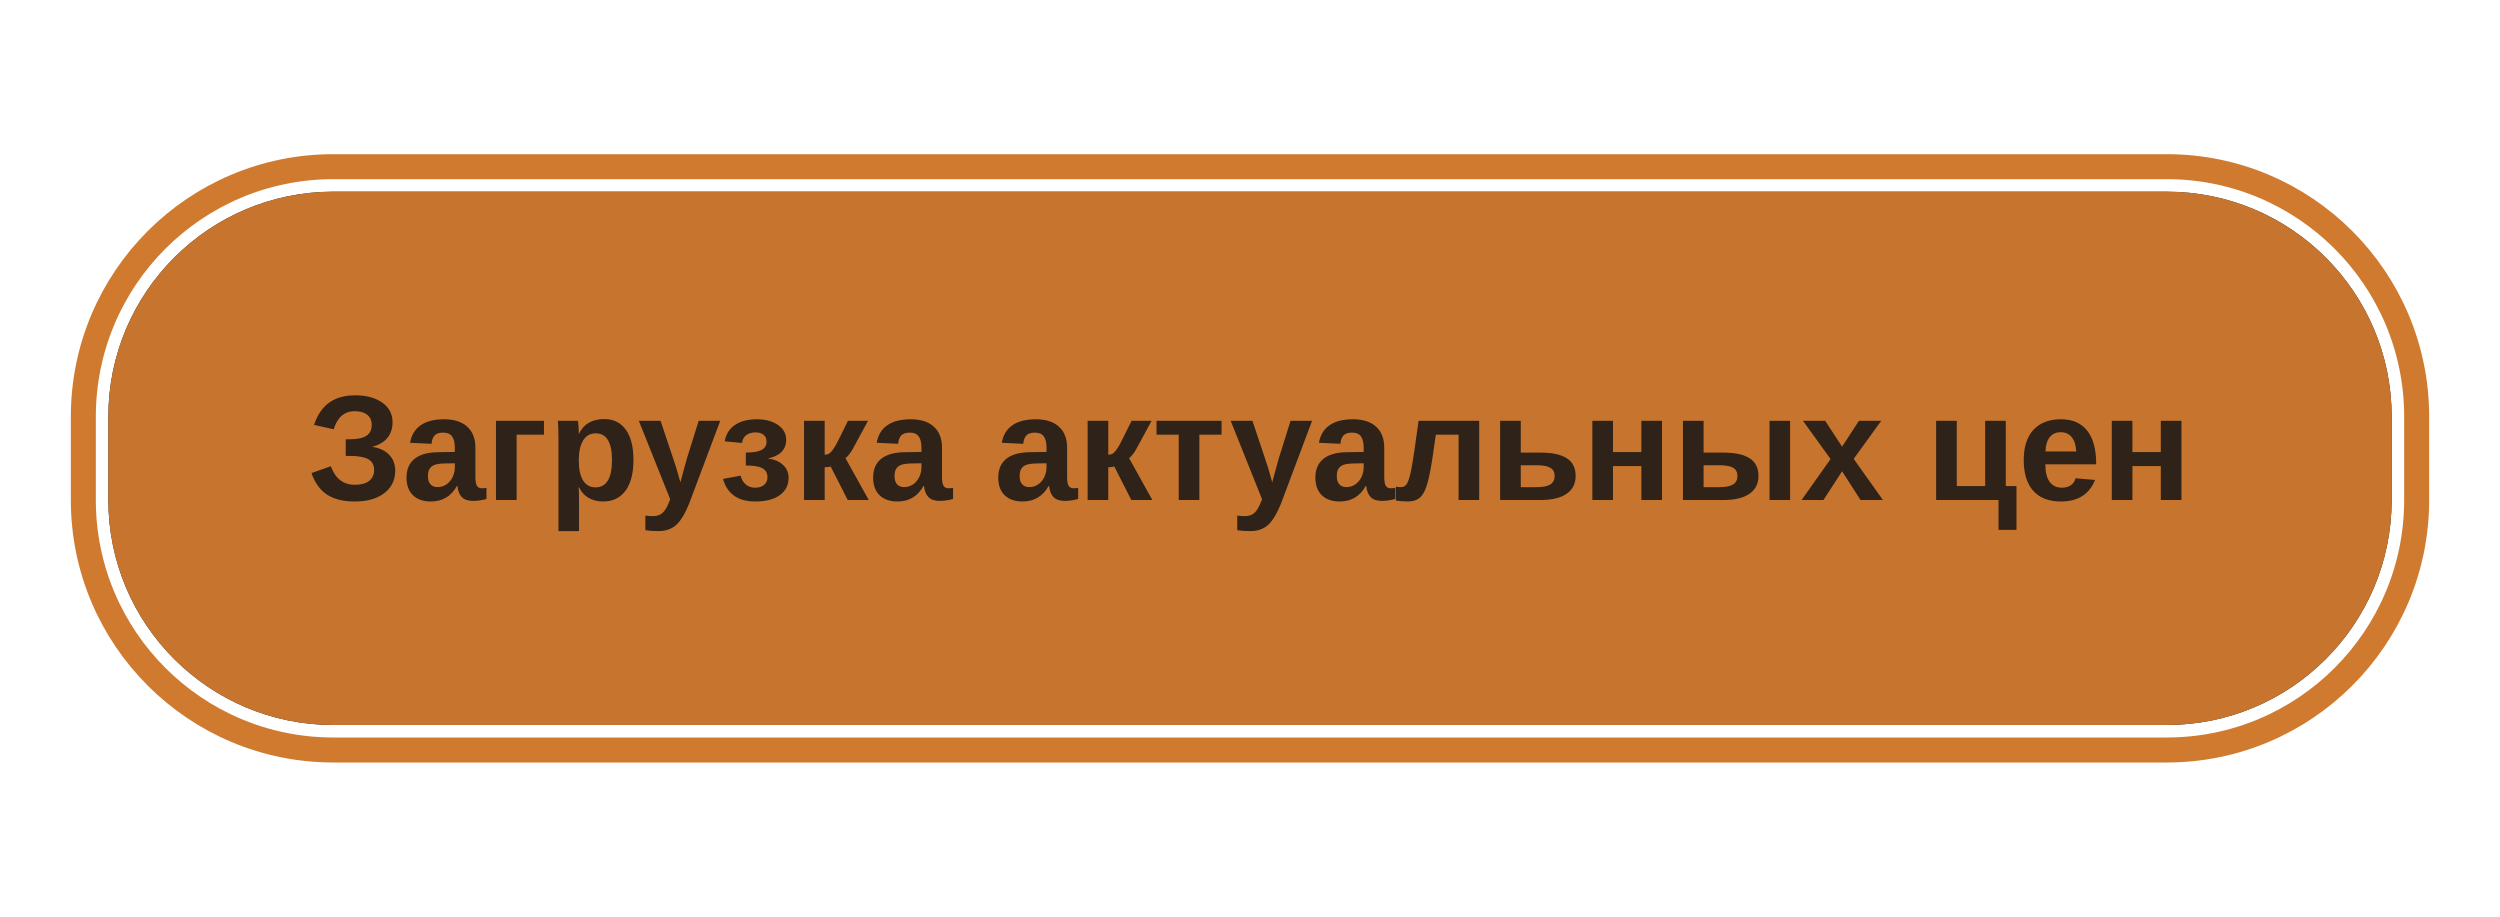
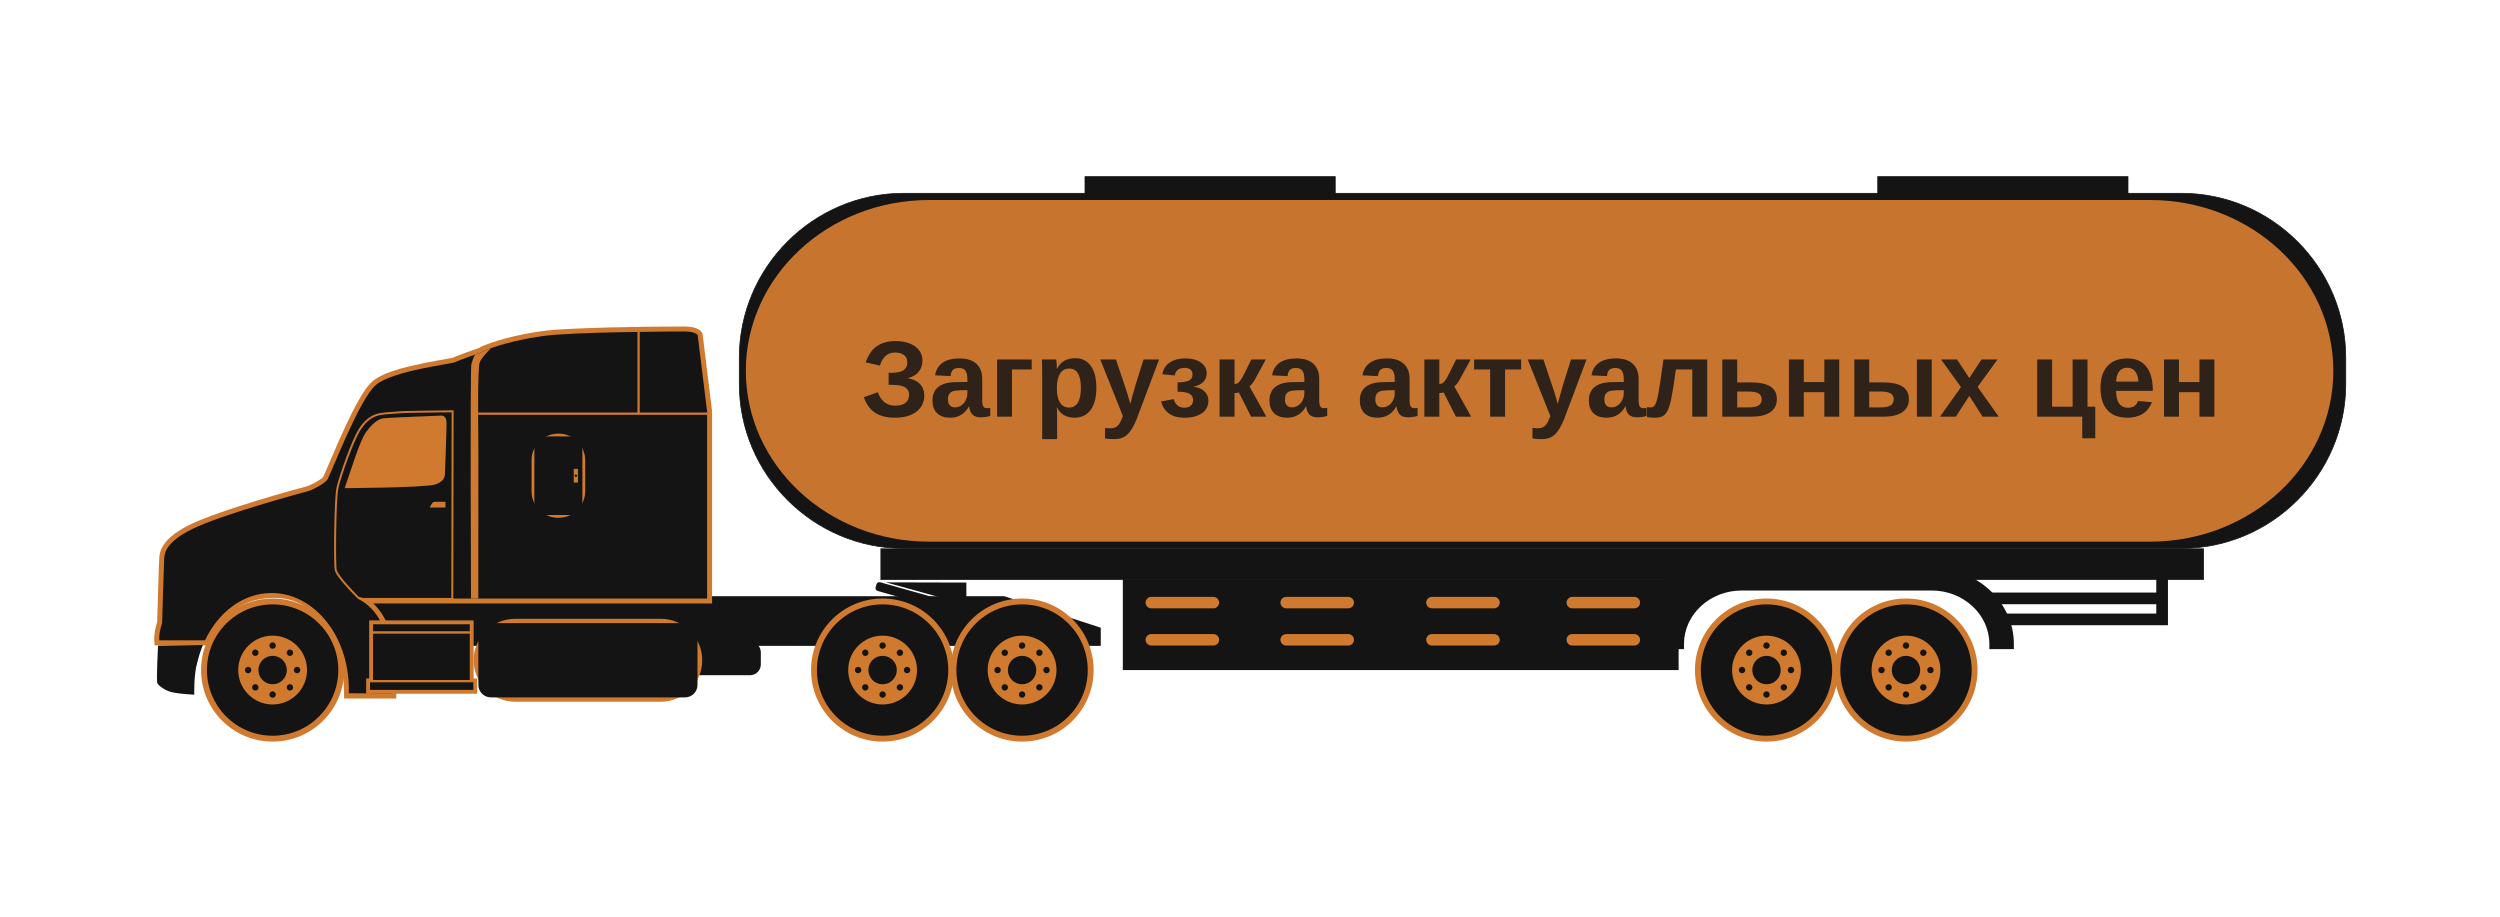
<svg xmlns="http://www.w3.org/2000/svg" viewBox="0 0 600 220" width="600" height="220" role="img" aria-labelledby="title desc">
-   <rect x="20" y="40" width="560" height="140" rx="60" fill="none" stroke="#d07a2f" stroke-width="6" />
-   <rect x="26" y="46" width="548" height="128" rx="54" fill="#141414" />
+   <g id="detailed-truck" transform="translate(-50,-10) scale(0.35)" data-href="https://www.vecteezy.com/vector-art/10043085-truck-silhouette-icons-shipping-cargo-trukcs-dumpers-transportation-vector-symbols-transport-trailer-van-lorry-vehicle-truck-illustration">
+     <path fill-rule="evenodd" fill="#d07a2f" fill-opacity="1" d="M 956.887 1327.609 L 1002.488 1327.609 C 1004.801 1327.609 1006.691 1329.5 1006.691 1331.812 C 1006.691 1334.121 1004.801 1336.012 1002.488 1336.012 L 956.887 1336.012 C 954.574 1336.012 952.688 1334.121 952.688 1331.812 C 952.688 1329.5 954.574 1327.609 956.887 1327.609 " />
+     <path fill-rule="evenodd" fill="#d07a2f" fill-opacity="1" d="M 956.887 1354.91 L 1002.488 1354.91 C 1004.801 1354.91 1006.691 1356.801 1006.691 1359.109 C 1006.691 1361.422 1004.801 1363.312 1002.488 1363.312 L 956.887 1363.312 C 954.574 1363.312 952.688 1361.422 952.688 1359.109 C 952.688 1356.801 954.574 1354.91 956.887 1354.91 " />
+     <path fill-rule="evenodd" fill="#d07a2f" fill-opacity="1" d="M 1055.891 1327.609 L 1101.488 1327.609 C 1103.801 1327.609 1105.691 1329.5 1105.691 1331.812 C 1105.691 1334.121 1103.801 1336.012 1101.488 1336.012 L 1055.891 1336.012 C 1053.578 1336.012 1051.691 1334.121 1051.691 1331.812 C 1051.691 1329.5 1053.578 1327.609 1055.891 1327.609 " />
+     <path fill-rule="evenodd" fill="#d07a2f" fill-opacity="1" d="M 1055.891 1354.91 L 1101.488 1354.91 C 1103.801 1354.91 1105.691 1356.801 1105.691 1359.109 C 1105.691 1361.422 1103.801 1363.312 1101.488 1363.312 L 1055.891 1363.312 C 1053.578 1363.312 1051.691 1361.422 1051.691 1359.109 C 1051.691 1356.801 1053.578 1354.91 1055.891 1354.91 " />
+     <path fill-rule="evenodd" fill="#d07a2f" fill-opacity="1" d="M 1162.898 1327.609 L 1208.5 1327.609 C 1210.809 1327.609 1212.699 1329.5 1212.699 1331.812 C 1212.699 1334.121 1210.809 1336.012 1208.5 1336.012 L 1162.898 1336.012 C 1160.59 1336.012 1158.699 1334.121 1158.699 1331.812 C 1158.699 1329.5 1160.59 1327.609 1162.898 1327.609 " />
+     <path fill-rule="evenodd" fill="#d07a2f" fill-opacity="1" d="M 1162.898 1354.91 L 1208.5 1354.91 C 1210.809 1354.91 1212.699 1356.801 1212.699 1359.109 C 1212.699 1361.422 1210.809 1363.312 1208.5 1363.312 L 1162.898 1363.312 C 1160.59 1363.312 1158.699 1361.422 1158.699 1359.109 C 1158.699 1356.801 1160.59 1354.91 1162.898 1354.91 " />
+     <path fill-rule="evenodd" fill="#d07a2f" fill-opacity="1" d="M 1265.91 1327.609 L 1311.512 1327.609 C 1313.82 1327.609 1315.711 1329.5 1315.711 1331.812 C 1315.711 1334.121 1313.82 1336.012 1311.512 1336.012 L 1265.91 1336.012 C 1263.602 1336.012 1261.711 1334.121 1261.711 1331.812 C 1261.711 1329.5 1263.602 1327.609 1265.91 1327.609 " />
+     <path fill-rule="evenodd" fill="#d07a2f" fill-opacity="1" d="M 1265.91 1354.91 L 1311.512 1354.91 C 1313.82 1354.91 1315.711 1356.801 1315.711 1359.109 C 1315.711 1361.422 1313.82 1363.312 1311.512 1363.312 L 1265.91 1363.312 C 1263.602 1363.312 1261.711 1361.422 1261.711 1359.109 C 1261.711 1356.801 1263.602 1354.91 1265.91 1354.91 " />
+     <path fill-rule="evenodd" fill="#141414" fill-opacity="1" d="M 382.656 437.371 L 831.332 437.371 L 897.664 459.02 L 897.664 471.461 L 382.656 471.461 L 382.656 437.371 " />
+     <path fill-rule="evenodd" fill="#d07a2f" fill-opacity="1" d="M 250.617 455.172 C 250.82 448.219 251.031 441.281 251.246 434.328 C 251.391 429.77 251.531 425.219 251.688 420.66 C 251.773 418.148 251.812 415.559 251.992 413.051 C 252.078 411.828 252.039 410.719 252.219 409.461 C 252.535 407.238 253.277 405.18 254.395 403.238 C 258.238 396.57 266.301 391.66 273.004 388.352 C 278.062 385.852 283.508 383.762 288.805 381.82 C 295.328 379.43 301.934 377.238 308.551 375.129 C 323.238 370.441 338.195 366.059 353.098 362.09 C 355.641 361.41 362.602 357.762 364.387 355.711 C 364.984 354.73 365.609 353.141 366.066 352.09 C 367.234 349.43 368.367 346.75 369.512 344.07 C 372.73 336.531 375.98 329 379.438 321.559 C 382.375 315.23 385.465 308.879 388.926 302.82 C 391.293 298.68 394.648 293.141 398.277 290.012 C 404.445 284.711 416.621 281.422 424.465 279.539 C 430.812 278.02 437.23 276.789 443.66 275.641 C 445.965 275.23 448.27 274.828 450.57 274.41 C 451.473 274.238 452.852 274.031 453.734 273.738 C 454.832 273.16 456.137 272.672 457.281 272.23 C 459.043 271.551 460.816 270.891 462.594 270.25 C 465.461 269.211 468.34 268.199 471.223 267.199 C 472.57 266.289 474.582 265.488 475.879 264.988 C 487.82 260.461 501.328 257.531 513.914 255.711 C 520.41 254.77 527.281 254.41 533.84 254.078 C 542.77 253.621 551.715 253.328 560.652 253.109 C 577.844 252.68 595.094 252.449 612.293 252.449 C 615.898 252.449 622.281 253.102 624.277 256.77 L 624.59 257.34 L 631.141 310.48 L 631.141 442.398 L 398.859 442.398 C 414.512 457.25 415.129 483.891 414.633 504.238 L 414.551 507.578 L 378.809 507.578 L 378.777 504.191 C 378.723 498.922 378.258 493.219 377.434 488.031 C 377.195 486.52 376.91 485.012 376.562 483.52 C 371.738 462.949 357.727 440.281 334.516 438.699 C 324.891 438.051 315.586 439.641 307.246 444.66 C 297.809 450.34 291.16 459.449 286.328 469.18 L 285.387 471.07 L 248.852 471.07 L 248.648 467.871 C 248.395 463.922 249.32 459 250.617 455.172 " />
+     <path fill-rule="evenodd" fill="#141414" fill-opacity="1" d="M 252.059 467.648 L 283.27 467.648 C 283.324 467.648 283.375 467.648 283.43 467.648 C 292.656 448.23 309.641 435.199 329.074 435.199 C 358.344 435.199 382.07 464.75 382.07 501.199 C 382.07 502.121 382.051 503.031 382.02 503.941 L 411.215 504.16 C 411.758 481.941 411.203 450.27 387.953 438.98 L 627.723 438.98 L 627.723 310.691 L 621.273 258.398 C 621.273 258.398 619.895 255.871 612.293 255.871 C 604.691 255.871 535.133 256.102 514.402 259.09 C 493.676 262.09 480.43 266.922 477.09 268.191 C 473.75 269.461 472.828 270.262 472.828 270.262 C 472.828 270.262 457.742 275.449 455.211 276.828 C 452.676 278.211 412.023 282.699 400.508 292.609 C 388.988 302.512 369.184 355.262 367.109 357.789 C 365.035 360.32 357.434 364.469 353.98 365.391 C 350.523 366.309 295.016 381.281 274.516 391.422 C 254.02 401.551 255.629 410.07 255.398 413.301 C 255.172 416.52 254.02 455.789 254.02 455.789 C 254.02 455.789 251.715 462.238 252.059 467.648 " />
+     <path fill-rule="evenodd" fill="#d07a2f" fill-opacity="1" d="M 627.723 312.988 L 627.723 311.449 L 470.711 311.449 C 470.715 311.969 470.715 312.48 470.719 312.988 L 627.723 312.988 " />
+     <path fill-rule="evenodd" fill="#d07a2f" fill-opacity="1" d="M 581.508 256.129 L 579.969 256.148 L 579.969 312.219 L 581.508 312.219 L 581.508 256.129 " />
+     <path fill-rule="evenodd" fill="#d07a2f" fill-opacity="1" d="M 391.457 439.91 C 390.449 439.699 389.438 439.449 388.461 439.129 L 388.156 439.031 L 387.93 438.801 C 384.996 435.898 382.109 432.82 379.391 429.719 C 377.465 427.52 372.797 422.148 372.348 419.289 C 372.27 418.809 372.238 418.301 372.207 417.82 C 372.16 417.07 372.133 416.309 372.109 415.559 C 372.035 413.352 372.004 411.141 371.988 408.93 C 371.934 402.84 371.98 396.738 372.082 390.648 C 372.18 385.012 372.324 379.359 372.609 373.73 C 372.719 371.539 372.848 369.352 373.047 367.172 C 373.176 365.75 373.316 364.211 373.629 362.82 C 374.285 359.879 375.238 356.879 376.16 354.02 C 377.445 350.039 378.828 346.078 380.285 342.172 C 381.645 338.52 383.07 334.879 384.617 331.301 C 385.801 328.578 387.105 325.68 388.648 323.141 C 392.012 317.609 396.52 313.27 402.996 311.93 C 404.07 311.711 405.195 311.578 406.285 311.461 C 407.676 311.309 409.07 311.191 410.465 311.09 C 412.023 310.969 413.59 310.859 415.152 310.75 C 416.215 310.68 417.289 310.621 418.352 310.52 C 419.047 310.461 419.789 310.449 420.488 310.43 C 421.801 310.391 423.117 310.371 424.43 310.34 C 428.09 310.27 431.754 310.211 435.414 310.16 C 441.125 310.078 446.836 310.012 452.547 309.941 L 453.906 309.93 L 453.676 439.941 L 391.594 439.941 L 391.457 439.91 " />
+     <path fill-rule="evenodd" fill="#141414" fill-opacity="1" d="M 391.734 438.59 L 452.332 438.59 L 452.559 311.289 C 452.559 311.289 421.004 311.629 418.473 311.859 C 415.938 312.09 406.609 312.551 403.27 313.238 C 399.93 313.941 394.633 315.891 389.797 323.84 C 384.961 331.789 376.668 355.391 374.941 363.109 C 373.215 370.828 372.98 414.699 373.672 419.078 C 374.363 423.461 388.875 437.852 388.875 437.852 C 389.715 438.121 390.68 438.371 391.734 438.59 " />
+     <path fill-rule="evenodd" fill="#d07a2f" fill-opacity="1" d="M 465.836 438.98 L 470.836 438.98 C 470.852 420.57 470.867 402.172 470.875 383.762 C 470.883 370.57 470.887 357.391 470.879 344.199 C 470.875 339.648 470.871 335.102 470.863 330.551 C 470.859 328.449 470.879 326.328 470.828 324.23 C 470.762 321.32 470.75 318.398 470.73 315.488 C 470.699 310.52 470.695 305.551 470.73 300.578 C 470.766 295.672 470.824 290.75 471.012 285.852 C 471.078 284.031 471.16 282.211 471.309 280.398 C 471.379 279.512 471.457 278.301 471.688 277.441 C 472.277 275.23 475.215 271.891 476.793 270.191 L 479.43 267.34 C 478.406 267.699 477.621 267.988 477.09 268.191 C 473.75 269.461 472.828 270.262 472.828 270.262 C 472.828 270.262 471.051 270.871 468.617 271.73 C 467.512 273.719 466.746 275.781 466.137 278.07 C 465.945 278.781 465.945 280.078 465.918 280.84 C 465.855 282.672 465.824 284.5 465.801 286.328 C 465.703 292.48 465.676 298.641 465.648 304.801 C 465.57 323.031 465.582 341.262 465.609 359.48 C 465.645 385.98 465.723 412.48 465.836 438.98 " />
+     <path fill-rule="evenodd" fill="#d07a2f" fill-opacity="1" d="M 329.797 438.98 C 356.887 438.98 378.855 460.949 378.855 488.039 C 378.855 515.129 356.887 537.102 329.797 537.102 C 302.703 537.102 280.734 515.129 280.734 488.039 C 280.734 460.949 302.703 438.98 329.797 438.98 " />
+     <path fill-rule="evenodd" fill="#141414" fill-opacity="1" d="M 329.797 443.012 C 354.664 443.012 374.828 463.172 374.828 488.039 C 374.828 512.91 354.664 533.07 329.797 533.07 C 304.926 533.07 284.762 512.91 284.762 488.039 C 284.762 463.172 304.926 443.012 329.797 443.012 " />
+     <path fill-rule="evenodd" fill="#d07a2f" fill-opacity="1" d="M 329.797 464.441 C 342.828 464.441 353.395 475.012 353.395 488.039 C 353.395 501.07 342.828 511.641 329.797 511.641 C 316.762 511.641 306.199 501.07 306.199 488.039 C 306.199 475.012 316.762 464.441 329.797 464.441 " />
+     <path fill-rule="evenodd" fill="#141414" fill-opacity="1" d="M 329.797 478.289 C 335.18 478.289 339.547 482.66 339.547 488.039 C 339.547 493.422 335.18 497.789 329.797 497.789 C 324.41 497.789 320.047 493.422 320.047 488.039 C 320.047 482.66 324.41 478.289 329.797 478.289 " />
+     <path fill-rule="evenodd" fill="#141414" fill-opacity="1" d="M 329.797 469.039 C 331.016 469.039 332.004 470.031 332.004 471.25 C 332.004 472.469 331.016 473.461 329.797 473.461 C 328.574 473.461 327.586 472.469 327.586 471.25 C 327.586 470.031 328.574 469.039 329.797 469.039 " />
+     <path fill-rule="evenodd" fill="#141414" fill-opacity="1" d="M 329.797 507.039 C 328.574 507.039 327.586 506.051 327.586 504.828 C 327.586 503.602 328.574 502.621 329.797 502.621 C 331.016 502.621 332.004 503.602 332.004 504.828 C 332.004 506.051 331.016 507.039 329.797 507.039 " />
+     <path fill-rule="evenodd" fill="#141414" fill-opacity="1" d="M 348.789 488.039 C 348.789 489.262 347.801 490.25 346.582 490.25 C 345.359 490.25 344.371 489.262 344.371 488.039 C 344.371 486.82 345.359 485.828 346.582 485.828 C 347.801 485.828 348.789 486.82 348.789 488.039 " />
+     <path fill-rule="evenodd" fill="#141414" fill-opacity="1" d="M 310.801 488.039 C 310.801 486.82 311.789 485.828 313.008 485.828 C 314.23 485.828 315.219 486.82 315.219 488.039 C 315.219 489.262 314.23 490.25 313.008 490.25 C 311.789 490.25 310.801 489.262 310.801 488.039 " />
+     <path fill-rule="evenodd" fill="#141414" fill-opacity="1" d="M 343.227 474.609 C 344.09 475.469 344.09 476.871 343.227 477.73 C 342.363 478.602 340.965 478.602 340.102 477.73 C 339.238 476.871 339.238 475.469 340.102 474.609 C 340.965 473.738 342.363 473.738 343.227 474.609 " />
+     <path fill-rule="evenodd" fill="#141414" fill-opacity="1" d="M 316.363 501.469 C 315.5 500.609 315.5 499.211 316.363 498.352 C 317.227 497.48 318.625 497.48 319.488 498.352 C 320.352 499.211 320.352 500.609 319.488 501.469 C 318.625 502.328 317.227 502.328 316.363 501.469 " />
+     <path fill-rule="evenodd" fill="#141414" fill-opacity="1" d="M 343.227 501.469 C 342.363 502.328 340.965 502.328 340.102 501.469 C 339.238 500.609 339.238 499.211 340.102 498.352 C 340.965 497.48 342.363 497.48 343.227 498.352 C 344.09 499.211 344.09 500.609 343.227 501.469 " />
+     <path fill-rule="evenodd" fill="#141414" fill-opacity="1" d="M 316.363 474.609 C 317.227 473.738 318.625 473.738 319.488 474.609 C 320.352 475.469 320.352 476.871 319.488 477.73 C 318.625 478.602 317.227 478.602 316.363 477.73 C 315.5 476.871 315.5 475.469 316.363 474.609 " />
+     <path fill-rule="evenodd" fill="#d07a2f" fill-opacity="1" d="M 748.066 438.98 C 775.16 438.98 797.129 460.949 797.129 488.039 C 797.129 515.129 775.16 537.102 748.066 537.102 C 720.977 537.102 699.008 515.129 699.008 488.039 C 699.008 460.949 720.977 438.98 748.066 438.98 " />
+     <path fill-rule="evenodd" fill="#141414" fill-opacity="1" d="M 748.066 443.012 C 772.938 443.012 793.098 463.172 793.098 488.039 C 793.098 512.91 772.938 533.07 748.066 533.07 C 723.199 533.07 703.035 512.91 703.035 488.039 C 703.035 463.172 723.199 443.012 748.066 443.012 " />
+     <path fill-rule="evenodd" fill="#d07a2f" fill-opacity="1" d="M 748.066 464.441 C 761.102 464.441 771.664 475.012 771.664 488.039 C 771.664 501.07 761.102 511.641 748.066 511.641 C 735.035 511.641 724.469 501.07 724.469 488.039 C 724.469 475.012 735.035 464.441 748.066 464.441 " />
+     <path fill-rule="evenodd" fill="#141414" fill-opacity="1" d="M 748.066 478.289 C 753.453 478.289 757.816 482.66 757.816 488.039 C 757.816 493.422 753.453 497.789 748.066 497.789 C 742.684 497.789 738.316 493.422 738.316 488.039 C 738.316 482.66 742.684 478.289 748.066 478.289 " />
+     <path fill-rule="evenodd" fill="#141414" fill-opacity="1" d="M 748.066 469.039 C 749.289 469.039 750.277 470.031 750.277 471.25 C 750.277 472.469 749.289 473.461 748.066 473.461 C 746.848 473.461 745.859 472.469 745.859 471.25 C 745.859 470.031 746.848 469.039 748.066 469.039 " />
+     <path fill-rule="evenodd" fill="#141414" fill-opacity="1" d="M 748.066 507.039 C 746.848 507.039 745.859 506.051 745.859 504.828 C 745.859 503.602 746.848 502.621 748.066 502.621 C 749.289 502.621 750.277 503.602 750.277 504.828 C 750.277 506.051 749.289 507.039 748.066 507.039 " />
+     <path fill-rule="evenodd" fill="#141414" fill-opacity="1" d="M 767.062 488.039 C 767.062 489.262 766.074 490.25 764.852 490.25 C 763.633 490.25 762.645 489.262 762.645 488.039 C 762.645 486.82 763.633 485.828 764.852 485.828 C 766.074 485.828 767.062 486.82 767.062 488.039 " />
+     <path fill-rule="evenodd" fill="#141414" fill-opacity="1" d="M 729.07 488.039 C 729.07 486.82 730.062 485.828 731.281 485.828 C 732.504 485.828 733.492 486.82 733.492 488.039 C 733.492 489.262 732.504 490.25 731.281 490.25 C 730.062 490.25 729.07 489.262 729.07 488.039 " />
+     <path fill-rule="evenodd" fill="#141414" fill-opacity="1" d="M 761.5 474.609 C 762.363 475.469 762.363 476.871 761.5 477.73 C 760.637 478.602 759.238 478.602 758.375 477.73 C 757.512 476.871 757.512 475.469 758.375 474.609 C 759.238 473.738 760.637 473.738 761.5 474.609 " />
+     <path fill-rule="evenodd" fill="#141414" fill-opacity="1" d="M 734.637 501.469 C 733.773 500.609 733.773 499.211 734.637 498.352 C 735.5 497.48 736.898 497.48 737.762 498.352 C 738.625 499.211 738.625 500.609 737.762 501.469 C 736.898 502.328 735.5 502.328 734.637 501.469 " />
+     <path fill-rule="evenodd" fill="#141414" fill-opacity="1" d="M 761.5 501.469 C 760.637 502.328 759.238 502.328 758.375 501.469 C 757.512 500.609 757.512 499.211 758.375 498.352 C 759.238 497.48 760.637 497.48 761.5 498.352 C 762.363 499.211 762.363 500.609 761.5 501.469 " />
+     <path fill-rule="evenodd" fill="#141414" fill-opacity="1" d="M 734.637 474.609 C 735.5 473.738 736.898 473.738 737.762 474.609 C 738.625 475.469 738.625 476.871 737.762 477.73 C 736.898 478.602 735.5 478.602 734.637 477.73 C 733.773 476.871 733.773 475.469 734.637 474.609 " />
+     <path fill-rule="evenodd" fill="#d07a2f" fill-opacity="1" d="M 843.711 438.98 C 870.805 438.98 892.77 460.949 892.77 488.039 C 892.77 515.129 870.805 537.102 843.711 537.102 C 816.617 537.102 794.652 515.129 794.652 488.039 C 794.652 460.949 816.617 438.98 843.711 438.98 " />
+     <path fill-rule="evenodd" fill="#141414" fill-opacity="1" d="M 843.711 443.012 C 868.582 443.012 888.742 463.172 888.742 488.039 C 888.742 512.91 868.582 533.07 843.711 533.07 C 818.84 533.07 798.68 512.91 798.68 488.039 C 798.68 463.172 818.84 443.012 843.711 443.012 " />
+     <path fill-rule="evenodd" fill="#d07a2f" fill-opacity="1" d="M 843.711 464.441 C 856.742 464.441 867.309 475.012 867.309 488.039 C 867.309 501.07 856.742 511.641 843.711 511.641 C 830.68 511.641 820.113 501.07 820.113 488.039 C 820.113 475.012 830.68 464.441 843.711 464.441 " />
+     <path fill-rule="evenodd" fill="#141414" fill-opacity="1" d="M 843.711 478.289 C 849.098 478.289 853.461 482.66 853.461 488.039 C 853.461 493.422 849.098 497.789 843.711 497.789 C 838.328 497.789 833.961 493.422 833.961 488.039 C 833.961 482.66 838.328 478.289 843.711 478.289 " />
+     <path fill-rule="evenodd" fill="#141414" fill-opacity="1" d="M 843.711 469.039 C 844.934 469.039 845.922 470.031 845.922 471.25 C 845.922 472.469 844.934 473.461 843.711 473.461 C 842.492 473.461 841.504 472.469 841.504 471.25 C 841.504 470.031 842.492 469.039 843.711 469.039 " />
+     <path fill-rule="evenodd" fill="#141414" fill-opacity="1" d="M 843.711 507.039 C 842.492 507.039 841.504 506.051 841.504 504.828 C 841.504 503.602 842.492 502.621 843.711 502.621 C 844.934 502.621 845.922 503.602 845.922 504.828 C 845.922 506.051 844.934 507.039 843.711 507.039 " />
+     <path fill-rule="evenodd" fill="#141414" fill-opacity="1" d="M 862.707 488.039 C 862.707 489.262 861.719 490.25 860.496 490.25 C 859.277 490.25 858.285 489.262 858.285 488.039 C 858.285 486.82 859.277 485.828 860.496 485.828 C 861.719 485.828 862.707 486.82 862.707 488.039 " />
+     <path fill-rule="evenodd" fill="#141414" fill-opacity="1" d="M 824.715 488.039 C 824.715 486.82 825.703 485.828 826.926 485.828 C 828.145 485.828 829.137 486.82 829.137 488.039 C 829.137 489.262 828.145 490.25 826.926 490.25 C 825.703 490.25 824.715 489.262 824.715 488.039 " />
+     <path fill-rule="evenodd" fill="#141414" fill-opacity="1" d="M 857.145 474.609 C 858.008 475.469 858.008 476.871 857.145 477.73 C 856.281 478.602 854.883 478.602 854.02 477.73 C 853.156 476.871 853.156 475.469 854.02 474.609 C 854.883 473.738 856.281 473.738 857.145 474.609 " />
+     <path fill-rule="evenodd" fill="#141414" fill-opacity="1" d="M 830.281 501.469 C 829.414 500.609 829.414 499.211 830.281 498.352 C 831.145 497.48 832.543 497.48 833.406 498.352 C 834.27 499.211 834.27 500.609 833.406 501.469 C 832.543 502.328 831.145 502.328 830.281 501.469 " />
+     <path fill-rule="evenodd" fill="#141414" fill-opacity="1" d="M 857.145 501.469 C 856.281 502.328 854.883 502.328 854.02 501.469 C 853.156 500.609 853.156 499.211 854.02 498.352 C 854.883 497.48 856.281 497.48 857.145 498.352 C 858.008 499.211 858.008 500.609 857.145 501.469 " />
+     <path fill-rule="evenodd" fill="#141414" fill-opacity="1" d="M 830.281 474.609 C 831.145 473.738 832.543 473.738 833.406 474.609 C 834.27 475.469 834.27 476.871 833.406 477.73 C 832.543 478.602 831.145 478.602 830.281 477.73 C 829.414 476.871 829.414 475.469 830.281 474.609 " />
+     <path fill-rule="evenodd" fill="#d07a2f" fill-opacity="1" d="M 467.645 493.801 L 470.062 493.801 L 470.062 504.281 L 393.938 504.281 L 393.938 493.801 L 396.012 493.801 L 396.012 453.988 L 467.645 453.988 L 467.645 493.801 " />
+     <path fill-rule="evenodd" fill="#141414" fill-opacity="1" d="M 398.66 463.09 L 464.996 463.09 L 464.996 494.871 L 398.66 494.871 L 398.66 463.09 " />
+     <path fill-rule="evenodd" fill="#141414" fill-opacity="1" d="M 398.66 461.422 L 464.996 461.422 L 464.996 456.641 L 398.66 456.641 L 398.66 461.422 " />
+     <path fill-rule="evenodd" fill="#141414" fill-opacity="1" d="M 396.59 496.449 L 467.414 496.449 L 467.414 501.629 L 396.59 501.629 L 396.59 496.449 " />
+     <path fill-rule="evenodd" fill="#141414" fill-opacity="1" d="M 600.059 468.539 L 657.203 468.539 C 661.258 468.539 664.57 471.859 664.57 475.91 L 664.57 484.199 C 664.57 488.262 661.258 491.57 657.203 491.57 L 600.059 491.57 C 596.008 491.57 592.688 488.262 592.688 484.199 L 592.688 475.91 C 592.688 471.859 596.008 468.539 600.059 468.539 " />
+     <path fill-rule="evenodd" fill="#d07a2f" fill-opacity="1" d="M 496.09 452.879 L 595.941 452.879 C 611.59 452.879 624.387 465.68 624.387 481.32 C 624.387 496.969 611.59 509.77 595.941 509.77 L 496.09 509.77 C 480.445 509.77 467.645 496.969 467.645 481.32 C 467.645 465.68 480.445 452.879 496.09 452.879 " />
+     <path fill-rule="evenodd" fill="#141414" fill-opacity="1" d="M 479.41 455.871 L 612.621 455.871 C 617.309 455.871 621.145 459.711 621.145 464.391 L 621.145 498.25 C 621.145 502.941 617.309 506.77 612.621 506.77 L 479.41 506.77 C 474.723 506.77 470.887 502.941 470.887 498.25 L 470.887 464.391 C 470.887 459.711 474.723 455.871 479.41 455.871 " />
+     <path fill-rule="evenodd" fill="#141414" fill-opacity="1" d="M 251.215 471.301 C 251.215 471.301 249.945 495.602 250.754 497.102 C 251.559 498.602 255.82 502.172 261.117 503.32 C 266.414 504.469 276.09 504.93 276.09 504.93 C 276.09 504.93 275.629 491.23 278.16 482.711 L 278.309 482.211 C 279.262 478.25 280.504 474.449 282.008 470.852 L 251.215 471.301 " />
+     <path fill-rule="evenodd" fill="#d07a2f" fill-opacity="1" d="M 393.641 325.23 C 397.961 318.922 402.328 315.871 405.785 315.398 C 409.238 314.941 445.398 313.559 445.398 313.559 C 445.398 313.559 449.086 313.102 449.086 318.629 C 449.086 324.16 447.934 353.871 447.934 353.871 C 447.934 353.871 448.281 358.82 440.91 360.891 C 433.539 362.969 379.184 363.309 379.184 363.309 C 383.488 351.109 389.32 331.551 393.641 325.23 " />
+     <path fill-rule="evenodd" fill="#d07a2f" fill-opacity="1" d="M 525.559 325.91 L 525.934 325.91 C 535.945 325.91 544.133 334.102 544.133 344.109 L 544.133 365.441 C 544.133 375.449 535.945 383.641 525.934 383.641 L 525.559 383.641 C 515.547 383.641 507.359 375.449 507.359 365.441 L 507.359 344.109 C 507.359 334.102 515.547 325.91 525.559 325.91 " />
+     <path fill-rule="evenodd" fill="#141414" fill-opacity="1" d="M 537.148 327.82 L 514.344 327.82 C 511.559 327.82 509.277 330.109 509.277 332.891 L 509.277 376.648 C 509.277 379.441 511.559 381.719 514.344 381.719 L 537.148 381.719 C 539.934 381.719 542.215 379.441 542.215 376.648 L 542.215 332.891 C 542.215 330.109 539.934 327.82 537.148 327.82 " />
+     <path fill-rule="evenodd" fill="#d07a2f" fill-opacity="1" d="M 538.719 350.059 L 536.727 350.059 C 536.48 350.059 536.285 350.262 536.285 350.5 L 536.285 359.039 C 536.285 359.289 536.48 359.48 536.727 359.48 L 538.719 359.48 C 538.965 359.48 539.164 359.289 539.164 359.039 L 539.164 350.5 C 539.164 350.262 538.965 350.059 538.719 350.059 " />
+     <path fill-rule="evenodd" fill="#141414" fill-opacity="1" d="M 537.723 353.891 C 538.207 353.891 538.602 354.289 538.602 354.77 C 538.602 355.262 538.207 355.648 537.723 355.648 C 537.238 355.648 536.844 355.262 536.844 354.77 C 536.844 354.289 537.238 353.891 537.723 353.891 " />
+     <path fill-rule="evenodd" fill="#d07a2f" fill-opacity="1" d="M 437.562 376.641 C 437.562 376.641 439.137 372.641 440.707 372.641 C 442.281 372.641 448.328 372.641 448.328 372.641 L 448.328 376.57 C 448.328 376.57 437.562 376.57 437.562 376.641 " />
+     <path fill-rule="evenodd" fill="#141414" fill-opacity="1" d="M 746.395 427.84 L 805.586 444.539 C 806.68 444.852 807.324 446 807.016 447.09 L 806.453 449.09 C 806.145 450.191 804.992 450.828 803.895 450.52 L 744.707 433.828 C 743.609 433.52 742.965 432.371 743.273 431.27 L 743.84 429.281 C 744.148 428.18 745.297 427.539 746.395 427.84 " />
+     <path fill-rule="evenodd" fill="#141414" fill-opacity="1" d="M 750.316 427.898 L 805.516 443.199 L 805.516 428.051 Z M 750.316 427.898 " />
+     <path fill-rule="evenodd" fill="#d07a2f" fill-opacity="1" d="M 1354.172 438.98 C 1381.27 438.98 1403.23 460.949 1403.23 488.039 C 1403.23 515.129 1381.27 537.102 1354.172 537.102 C 1327.078 537.102 1305.109 515.129 1305.109 488.039 C 1305.109 460.949 1327.078 438.98 1354.172 438.98 " />
+     <path fill-rule="evenodd" fill="#141414" fill-opacity="1" d="M 1354.172 443.012 C 1379.039 443.012 1399.199 463.172 1399.199 488.039 C 1399.199 512.91 1379.039 533.07 1354.172 533.07 C 1329.301 533.07 1309.141 512.91 1309.141 488.039 C 1309.141 463.172 1329.301 443.012 1354.172 443.012 " />
+     <path fill-rule="evenodd" fill="#d07a2f" fill-opacity="1" d="M 1354.172 464.441 C 1367.211 464.441 1377.77 475.012 1377.77 488.039 C 1377.77 501.07 1367.211 511.641 1354.172 511.641 C 1341.141 511.641 1330.57 501.07 1330.57 488.039 C 1330.57 475.012 1341.141 464.441 1354.172 464.441 " />
+     <path fill-rule="evenodd" fill="#141414" fill-opacity="1" d="M 1354.172 478.289 C 1359.559 478.289 1363.922 482.66 1363.922 488.039 C 1363.922 493.422 1359.559 497.789 1354.172 497.789 C 1348.789 497.789 1344.422 493.422 1344.422 488.039 C 1344.422 482.66 1348.789 478.289 1354.172 478.289 " />
+     <path fill-rule="evenodd" fill="#141414" fill-opacity="1" d="M 1354.172 469.039 C 1355.391 469.039 1356.379 470.031 1356.379 471.25 C 1356.379 472.469 1355.391 473.461 1354.172 473.461 C 1352.949 473.461 1351.961 472.469 1351.961 471.25 C 1351.961 470.031 1352.949 469.039 1354.172 469.039 " />
+     <path fill-rule="evenodd" fill="#141414" fill-opacity="1" d="M 1354.172 507.039 C 1352.949 507.039 1351.961 506.051 1351.961 504.828 C 1351.961 503.602 1352.949 502.621 1354.172 502.621 C 1355.391 502.621 1356.379 503.602 1356.379 504.828 C 1356.379 506.051 1355.391 507.039 1354.172 507.039 " />
+     <path fill-rule="evenodd" fill="#141414" fill-opacity="1" d="M 1373.172 488.039 C 1373.172 489.262 1372.18 490.25 1370.961 490.25 C 1369.738 490.25 1368.75 489.262 1368.75 488.039 C 1368.75 486.82 1369.738 485.828 1370.961 485.828 C 1372.18 485.828 1373.172 486.82 1373.172 488.039 " />
+     <path fill-rule="evenodd" fill="#141414" fill-opacity="1" d="M 1335.18 488.039 C 1335.18 486.82 1336.172 485.828 1337.391 485.828 C 1338.609 485.828 1339.602 486.82 1339.602 488.039 C 1339.602 489.262 1338.609 490.25 1337.391 490.25 C 1336.172 490.25 1335.18 489.262 1335.18 488.039 " />
+     <path fill-rule="evenodd" fill="#141414" fill-opacity="1" d="M 1367.602 474.609 C 1368.469 475.469 1368.469 476.871 1367.602 477.73 C 1366.738 478.602 1365.34 478.602 1364.48 477.73 C 1363.621 476.871 1363.621 475.469 1364.48 474.609 C 1365.34 473.738 1366.738 473.738 1367.602 474.609 " />
+     <path fill-rule="evenodd" fill="#141414" fill-opacity="1" d="M 1340.738 501.469 C 1339.879 500.609 1339.879 499.211 1340.738 498.352 C 1341.602 497.48 1343 497.48 1343.871 498.352 C 1344.73 499.211 1344.73 500.609 1343.871 501.469 C 1343 502.328 1341.602 502.328 1340.738 501.469 " />
+     <path fill-rule="evenodd" fill="#141414" fill-opacity="1" d="M 1367.602 501.469 C 1366.738 502.328 1365.34 502.328 1364.48 501.469 C 1363.621 500.609 1363.621 499.211 1364.48 498.352 C 1365.34 497.48 1366.738 497.48 1367.602 498.352 C 1368.469 499.211 1368.469 500.609 1367.602 501.469 " />
+     <path fill-rule="evenodd" fill="#141414" fill-opacity="1" d="M 1340.738 474.609 C 1341.602 473.738 1343 473.738 1343.871 474.609 C 1344.73 475.469 1344.73 476.871 1343.871 477.73 C 1343 478.602 1341.602 478.602 1340.738 477.73 C 1339.879 476.871 1339.879 475.469 1340.738 474.609 " />
+     <path fill-rule="evenodd" fill="#d07a2f" fill-opacity="1" d="M 1449.82 438.98 C 1476.91 438.98 1498.879 460.949 1498.879 488.039 C 1498.879 515.129 1476.91 537.102 1449.82 537.102 C 1422.719 537.102 1400.762 515.129 1400.762 488.039 C 1400.762 460.949 1422.719 438.98 1449.82 438.98 " />
+     <path fill-rule="evenodd" fill="#141414" fill-opacity="1" d="M 1449.82 443.012 C 1474.691 443.012 1494.852 463.172 1494.852 488.039 C 1494.852 512.91 1474.691 533.07 1449.82 533.07 C 1424.949 533.07 1404.781 512.91 1404.781 488.039 C 1404.781 463.172 1424.949 443.012 1449.82 443.012 " />
+     <path fill-rule="evenodd" fill="#d07a2f" fill-opacity="1" d="M 1449.82 464.441 C 1462.852 464.441 1473.41 475.012 1473.41 488.039 C 1473.41 501.07 1462.852 511.641 1449.82 511.641 C 1436.781 511.641 1426.219 501.07 1426.219 488.039 C 1426.219 475.012 1436.781 464.441 1449.82 464.441 " />
+     <path fill-rule="evenodd" fill="#141414" fill-opacity="1" d="M 1449.82 478.289 C 1455.199 478.289 1459.57 482.66 1459.57 488.039 C 1459.57 493.422 1455.199 497.789 1449.82 497.789 C 1444.43 497.789 1440.07 493.422 1440.07 488.039 C 1440.07 482.66 1444.43 478.289 1449.82 478.289 " />
+     <path fill-rule="evenodd" fill="#141414" fill-opacity="1" d="M 1449.82 469.039 C 1451.039 469.039 1452.031 470.031 1452.031 471.25 C 1452.031 472.469 1451.039 473.461 1449.82 473.461 C 1448.602 473.461 1447.609 472.469 1447.609 471.25 C 1447.609 470.031 1448.602 469.039 1449.82 469.039 " />
+     <path fill-rule="evenodd" fill="#141414" fill-opacity="1" d="M 1449.82 507.039 C 1448.602 507.039 1447.609 506.051 1447.609 504.828 C 1447.609 503.602 1448.602 502.621 1449.82 502.621 C 1451.039 502.621 1452.031 503.602 1452.031 504.828 C 1452.031 506.051 1451.039 507.039 1449.82 507.039 " />
+     <path fill-rule="evenodd" fill="#141414" fill-opacity="1" d="M 1468.809 488.039 C 1468.809 489.262 1467.82 490.25 1466.602 490.25 C 1465.379 490.25 1464.391 489.262 1464.391 488.039 C 1464.391 486.82 1465.379 485.828 1466.602 485.828 C 1467.82 485.828 1468.809 486.82 1468.809 488.039 " />
+     <path fill-rule="evenodd" fill="#141414" fill-opacity="1" d="M 1430.82 488.039 C 1430.82 486.82 1431.809 485.828 1433.031 485.828 C 1434.25 485.828 1435.238 486.82 1435.238 488.039 C 1435.238 489.262 1434.25 490.25 1433.031 490.25 C 1431.809 490.25 1430.82 489.262 1430.82 488.039 " />
+     <path fill-rule="evenodd" fill="#141414" fill-opacity="1" d="M 1463.25 474.609 C 1464.109 475.469 1464.109 476.871 1463.25 477.73 C 1462.379 478.602 1460.988 478.602 1460.121 477.73 C 1459.262 476.871 1459.262 475.469 1460.121 474.609 C 1460.988 473.738 1462.379 473.738 1463.25 474.609 " />
+     <path fill-rule="evenodd" fill="#141414" fill-opacity="1" d="M 1436.379 501.469 C 1435.52 500.609 1435.52 499.211 1436.379 498.352 C 1437.25 497.48 1438.648 497.48 1439.512 498.352 C 1440.371 499.211 1440.371 500.609 1439.512 501.469 C 1438.648 502.328 1437.25 502.328 1436.379 501.469 " />
+     <path fill-rule="evenodd" fill="#141414" fill-opacity="1" d="M 1463.25 501.469 C 1462.379 502.328 1460.988 502.328 1460.121 501.469 C 1459.262 500.609 1459.262 499.211 1460.121 498.352 C 1460.988 497.48 1462.379 497.48 1463.25 498.352 C 1464.109 499.211 1464.109 500.609 1463.25 501.469 " />
+     <path fill-rule="evenodd" fill="#141414" fill-opacity="1" d="M 1436.379 474.609 C 1437.25 473.738 1438.648 473.738 1439.512 474.609 C 1440.371 475.469 1440.371 476.871 1439.512 477.73 C 1438.648 478.602 1437.25 478.602 1436.379 477.73 C 1435.52 476.871 1435.52 475.469 1436.379 474.609 " />
+     <path fill-rule="evenodd" fill="#141414" fill-opacity="1" d="M 1337.039 417.898 L 1467.539 417.898 C 1498.48 417.898 1523.789 441.398 1523.789 470.121 L 1523.789 473.699 L 1506.98 473.699 L 1506.98 470.121 C 1506.98 449.98 1489.23 433.5 1467.539 433.5 L 1337.039 433.5 C 1315.34 433.5 1297.59 449.98 1297.59 470.121 L 1297.59 473.699 L 1280.789 473.699 L 1280.789 470.121 C 1280.789 441.398 1306.102 417.898 1337.039 417.898 " />
+     <path fill-rule="evenodd" fill="#141414" fill-opacity="1" d="M 912.789 425.73 L 1285.16 425.73 L 1285.23 419.102 L 1312.41 419.102 L 1312.41 439.559 L 1293.91 445.98 L 1293.91 488.039 L 912.789 488.039 L 912.789 425.73 " />
+     <path fill-rule="evenodd" fill="#141414" fill-opacity="1" d="M 746.594 404.602 L 1654.09 404.602 L 1654.09 426.199 L 746.594 426.199 L 746.594 404.602 " />
+     <path fill-rule="evenodd" fill="#d07a2f" fill-opacity="1" d="M 932.309 437.871 L 974.902 437.871 C 977.062 437.871 978.828 439.641 978.828 441.801 C 978.828 443.949 977.062 445.719 974.902 445.719 L 932.309 445.719 C 930.148 445.719 928.387 443.949 928.387 441.801 C 928.387 439.641 930.148 437.871 932.309 437.871 " />
+     <path fill-rule="evenodd" fill="#d07a2f" fill-opacity="1" d="M 932.309 463.371 L 974.902 463.371 C 977.062 463.371 978.828 465.141 978.828 467.301 C 978.828 469.449 977.062 471.219 974.902 471.219 L 932.309 471.219 C 930.148 471.219 928.387 469.449 928.387 467.301 C 928.387 465.141 930.148 463.371 932.309 463.371 " />
+     <path fill-rule="evenodd" fill="#d07a2f" fill-opacity="1" d="M 1024.789 437.871 L 1067.391 437.871 C 1069.551 437.871 1071.309 439.641 1071.309 441.801 C 1071.309 443.949 1069.551 445.719 1067.391 445.719 L 1024.789 445.719 C 1022.629 445.719 1020.871 443.949 1020.871 441.801 C 1020.871 439.641 1022.629 437.871 1024.789 437.871 " />
+     <path fill-rule="evenodd" fill="#d07a2f" fill-opacity="1" d="M 1024.789 463.371 L 1067.391 463.371 C 1069.551 463.371 1071.309 465.141 1071.309 467.301 C 1071.309 469.449 1069.551 471.219 1067.391 471.219 L 1024.789 471.219 C 1022.629 471.219 1020.871 469.449 1020.871 467.301 C 1020.871 465.141 1022.629 463.371 1024.789 463.371 " />
+     <path fill-rule="evenodd" fill="#d07a2f" fill-opacity="1" d="M 1124.75 437.871 L 1167.34 437.871 C 1169.5 437.871 1171.27 439.641 1171.27 441.801 C 1171.27 443.949 1169.5 445.719 1167.34 445.719 L 1124.75 445.719 C 1122.59 445.719 1120.828 443.949 1120.828 441.801 C 1120.828 439.641 1122.59 437.871 1124.75 437.871 " />
+     <path fill-rule="evenodd" fill="#d07a2f" fill-opacity="1" d="M 1124.75 463.371 L 1167.34 463.371 C 1169.5 463.371 1171.27 465.141 1171.27 467.301 C 1171.27 469.449 1169.5 471.219 1167.34 471.219 L 1124.75 471.219 C 1122.59 471.219 1120.828 469.449 1120.828 467.301 C 1120.828 465.141 1122.59 463.371 1124.75 463.371 " />
+     <path fill-rule="evenodd" fill="#d07a2f" fill-opacity="1" d="M 1220.969 437.871 L 1263.57 437.871 C 1265.719 437.871 1267.488 439.641 1267.488 441.801 C 1267.488 443.949 1265.719 445.719 1263.57 445.719 L 1220.969 445.719 C 1218.809 445.719 1217.051 443.949 1217.051 441.801 C 1217.051 439.641 1218.809 437.871 1220.969 437.871 " />
+     <path fill-rule="evenodd" fill="#d07a2f" fill-opacity="1" d="M 1220.969 463.371 L 1263.57 463.371 C 1265.719 463.371 1267.488 465.141 1267.488 467.301 C 1267.488 469.449 1265.719 471.219 1263.57 471.219 L 1220.969 471.219 C 1218.809 471.219 1217.051 469.449 1217.051 467.301 C 1217.051 465.141 1218.809 463.371 1220.969 463.371 " />
+     <path fill-rule="evenodd" fill="#141414" fill-opacity="1" d="M 762.594 404.602 L 1638.59 404.602 C 1700.629 404.602 1751.391 353.84 1751.391 291.801 L 1751.391 273.898 C 1751.391 211.859 1700.629 161.102 1638.59 161.102 L 762.594 161.102 C 700.555 161.102 649.793 211.859 649.793 273.898 L 649.793 291.801 C 649.793 353.84 700.555 404.602 762.594 404.602 " />
+     <path fill="none" stroke-width="5" stroke-linecap="butt" stroke-linejoin="miter" stroke="#141414" stroke-opacity="1" stroke-miterlimit="2.613" d="M 7625.938 15963.984 L 16385.898 15963.984 C 17006.289 15963.984 17513.906 16471.602 17513.906 17091.992 L 17513.906 17271.016 C 17513.906 17891.406 17006.289 18398.984 16385.898 18398.984 L 7625.938 18398.984 C 7005.547 18398.984 6497.93 17891.406 6497.93 17271.016 L 6497.93 17091.992 C 6497.93 16471.602 7005.547 15963.984 7625.938 15963.984 Z M 7625.938 15963.984 " transform="matrix(0.1, 0, 0, -0.1, 0, 2001)" />
+     <path fill-rule="evenodd" fill="#141414" fill-opacity="1" d="M 886.848 149.699 L 1058.449 149.699 L 1058.449 173.699 L 886.848 173.699 L 886.848 149.699 " />
+     <path fill="none" stroke-width="5" stroke-linecap="butt" stroke-linejoin="miter" stroke="#141414" stroke-opacity="1" stroke-miterlimit="2.613" d="M 8868.477 18513.008 L 10584.492 18513.008 L 10584.492 18273.008 L 8868.477 18273.008 Z M 8868.477 18513.008 " transform="matrix(0.1, 0, 0, -0.1, 0, 2001)" />
+     <path fill-rule="evenodd" fill="#141414" fill-opacity="1" d="M 1430.449 149.699 L 1602.051 149.699 L 1602.051 173.699 L 1430.449 173.699 L 1430.449 149.699 " />
+     <path fill="none" stroke-width="5" stroke-linecap="butt" stroke-linejoin="miter" stroke="#141414" stroke-opacity="1" stroke-miterlimit="2.613" d="M 14304.492 18513.008 L 16020.508 18513.008 L 16020.508 18273.008 L 14304.492 18273.008 Z M 14304.492 18513.008 " transform="matrix(0.1, 0, 0, -0.1, 0, 2001)" />
+     <path fill-rule="nonzero" fill="#141414" fill-opacity="1" d="M 1512.039 449.301 L 1621.449 449.301 L 1621.449 416.102 L 1629.449 416.102 L 1629.449 457.301 L 1512.039 457.301 L 1512.039 449.301 " />
+     <path fill-rule="nonzero" fill="#141414" fill-opacity="1" d="M 1504.238 434.898 L 1625.449 434.898 L 1625.449 442.898 L 1504.238 442.898 L 1504.238 434.898 " />
+   </g>
  <clipPath id="tank-clip">
-     <rect x="26" y="46" width="548" height="128" rx="54" />
+     <rect x="179" y="48" width="381" height="82" rx="44" />
  </clipPath>
  <g clip-path="url(#tank-clip)">
    <path id="oilWave" d="M0,0 Q60,-10 120,0 T240,0 T360,0 T480,0 T600,0 T750,0 V200 H0 Z" fill="#d07a2f" opacity="0.95">
      <animateTransform id="oilWaveRise" attributeName="transform" type="translate" values="0,160; -120,160; 0,160" dur="4s" repeatCount="indefinite" />
      <animateTransform attributeName="transform" additive="sum" type="translate" dur="5s" repeatCount="indefinite" values="0,0; 0,-90; 0,-30; 0,-120; 0,0" keyTimes="0;0.2;0.45;0.7;1" />
    </path>
-     <text x="300" y="120" text-anchor="middle" font-family="Arial, Helvetica, sans-serif" font-size="36" font-weight="bold" fill="#141414" opacity="0.85">
+     <text x="370" y="100" text-anchor="middle" font-family="Arial, Helvetica, sans-serif" font-size="26" font-weight="bold" fill="#141414" opacity="0.85">
      Загрузка актуальных цен
    </text>
  </g>
</svg>
